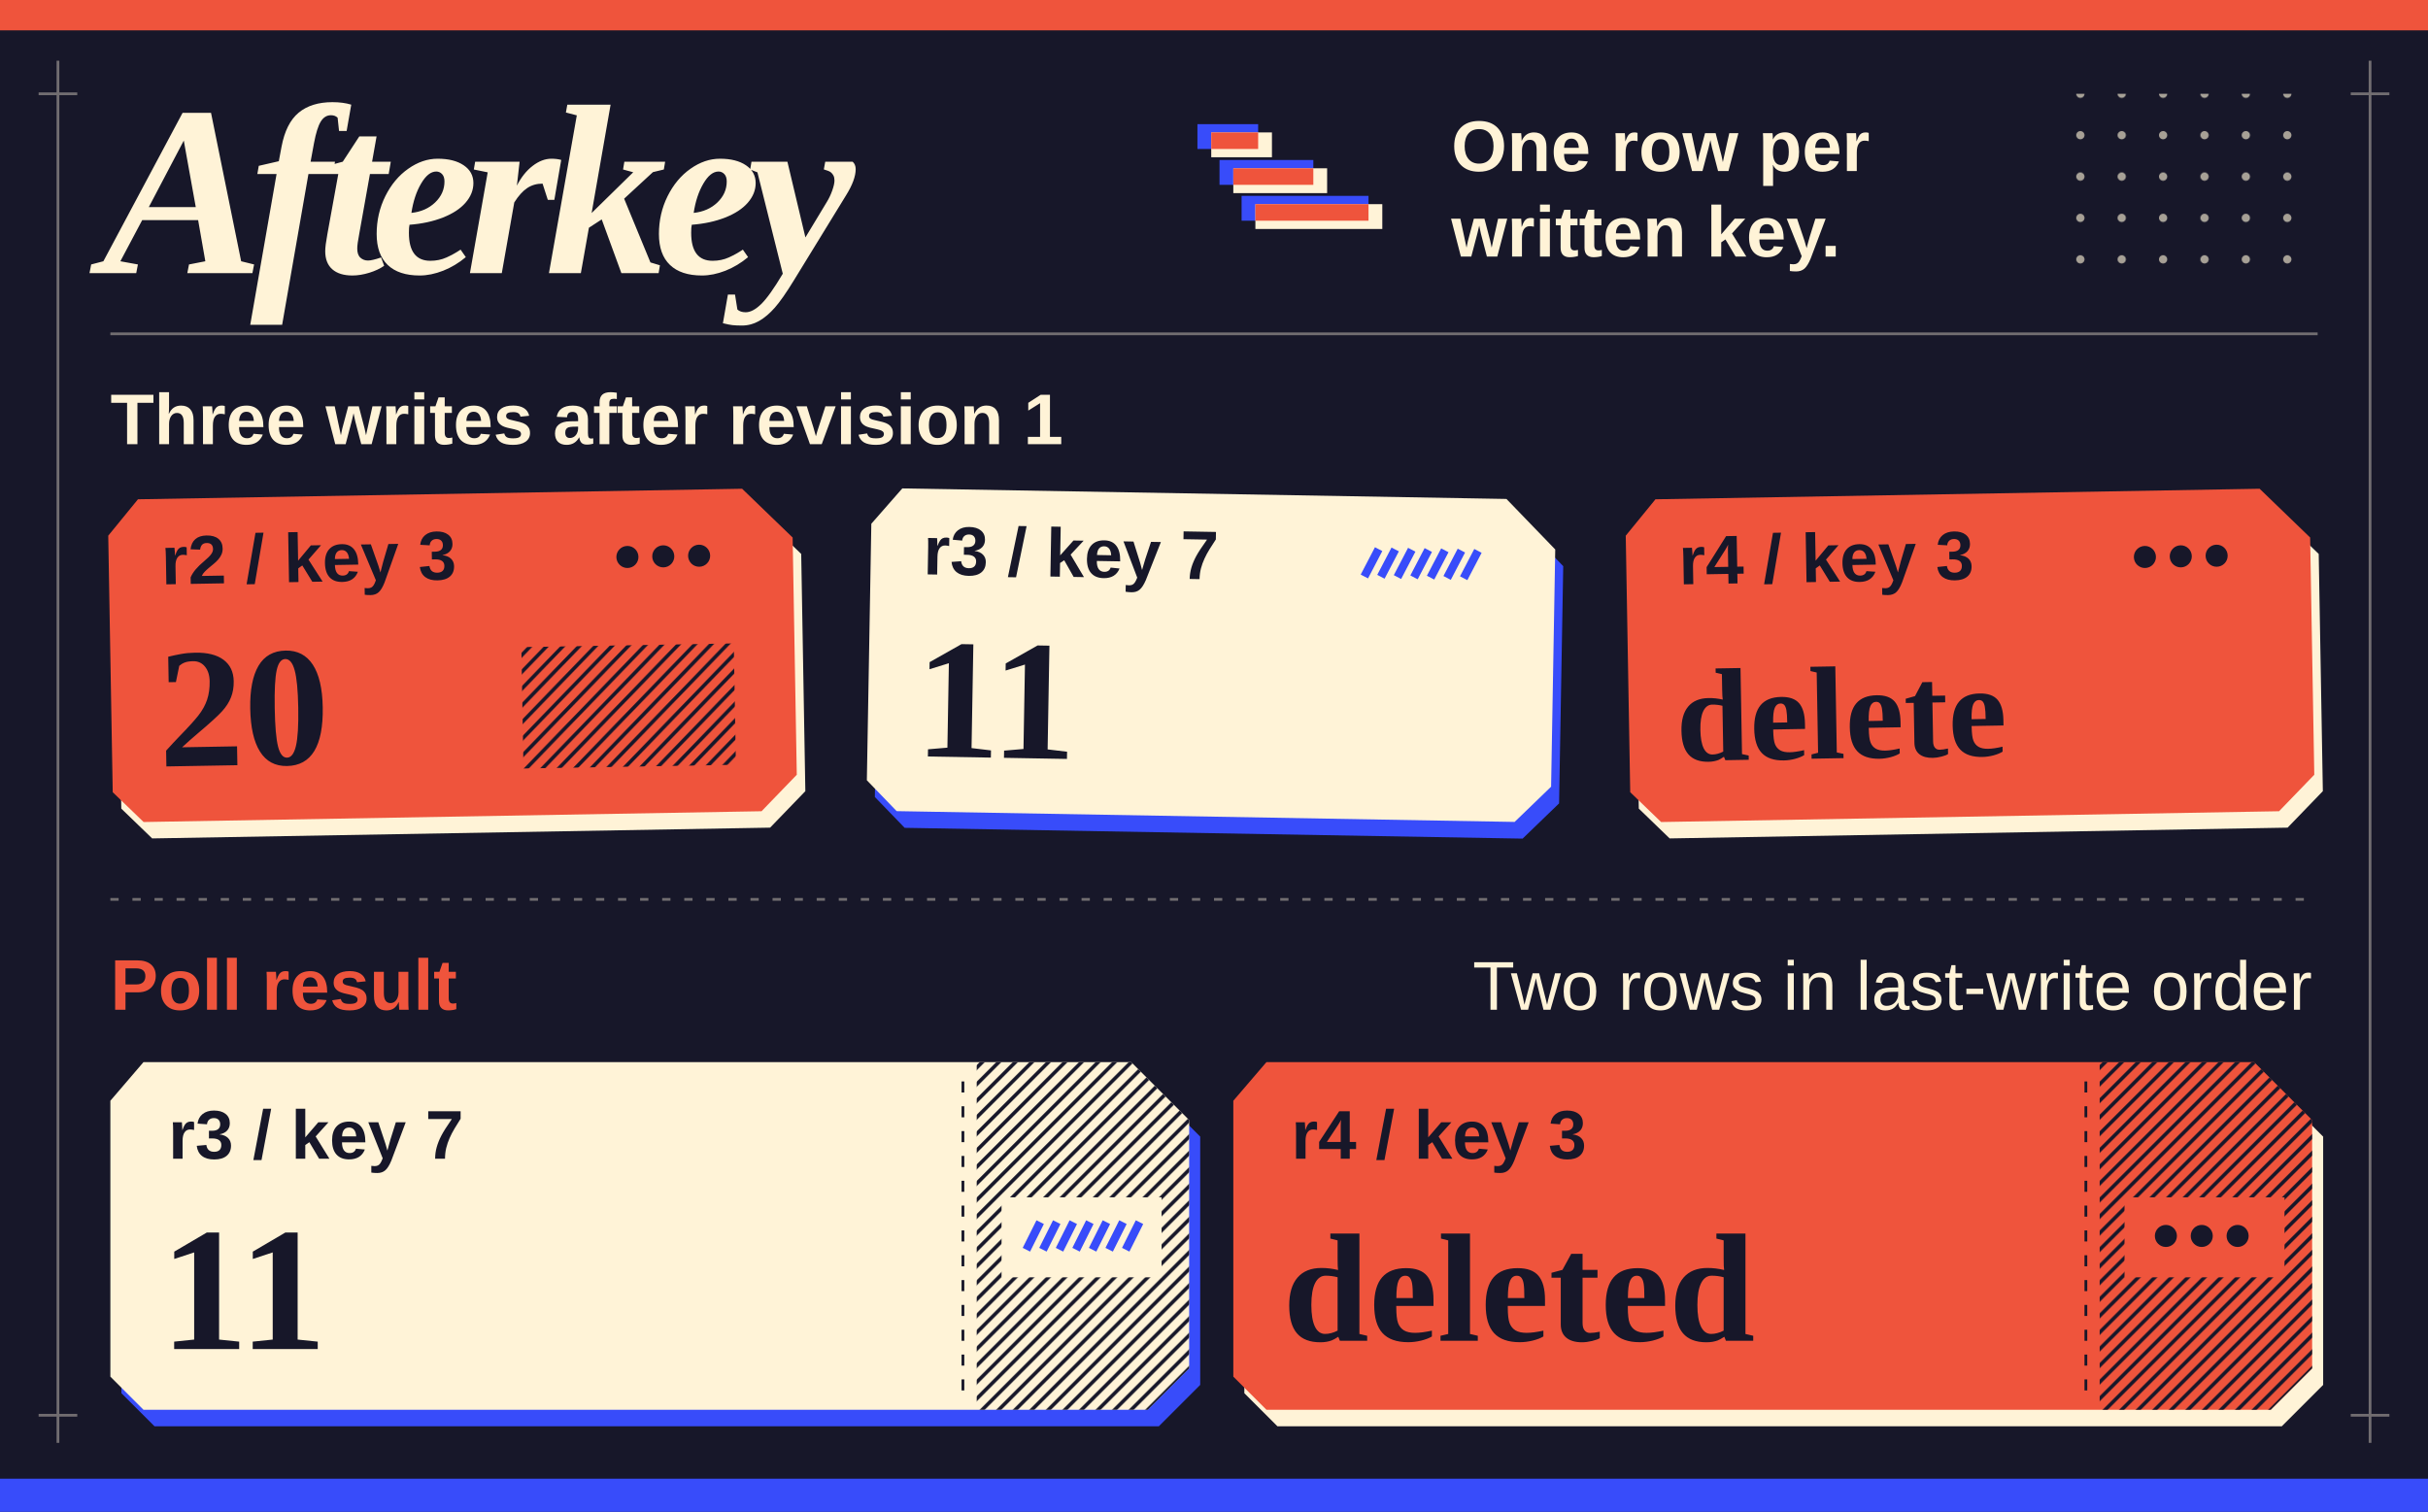
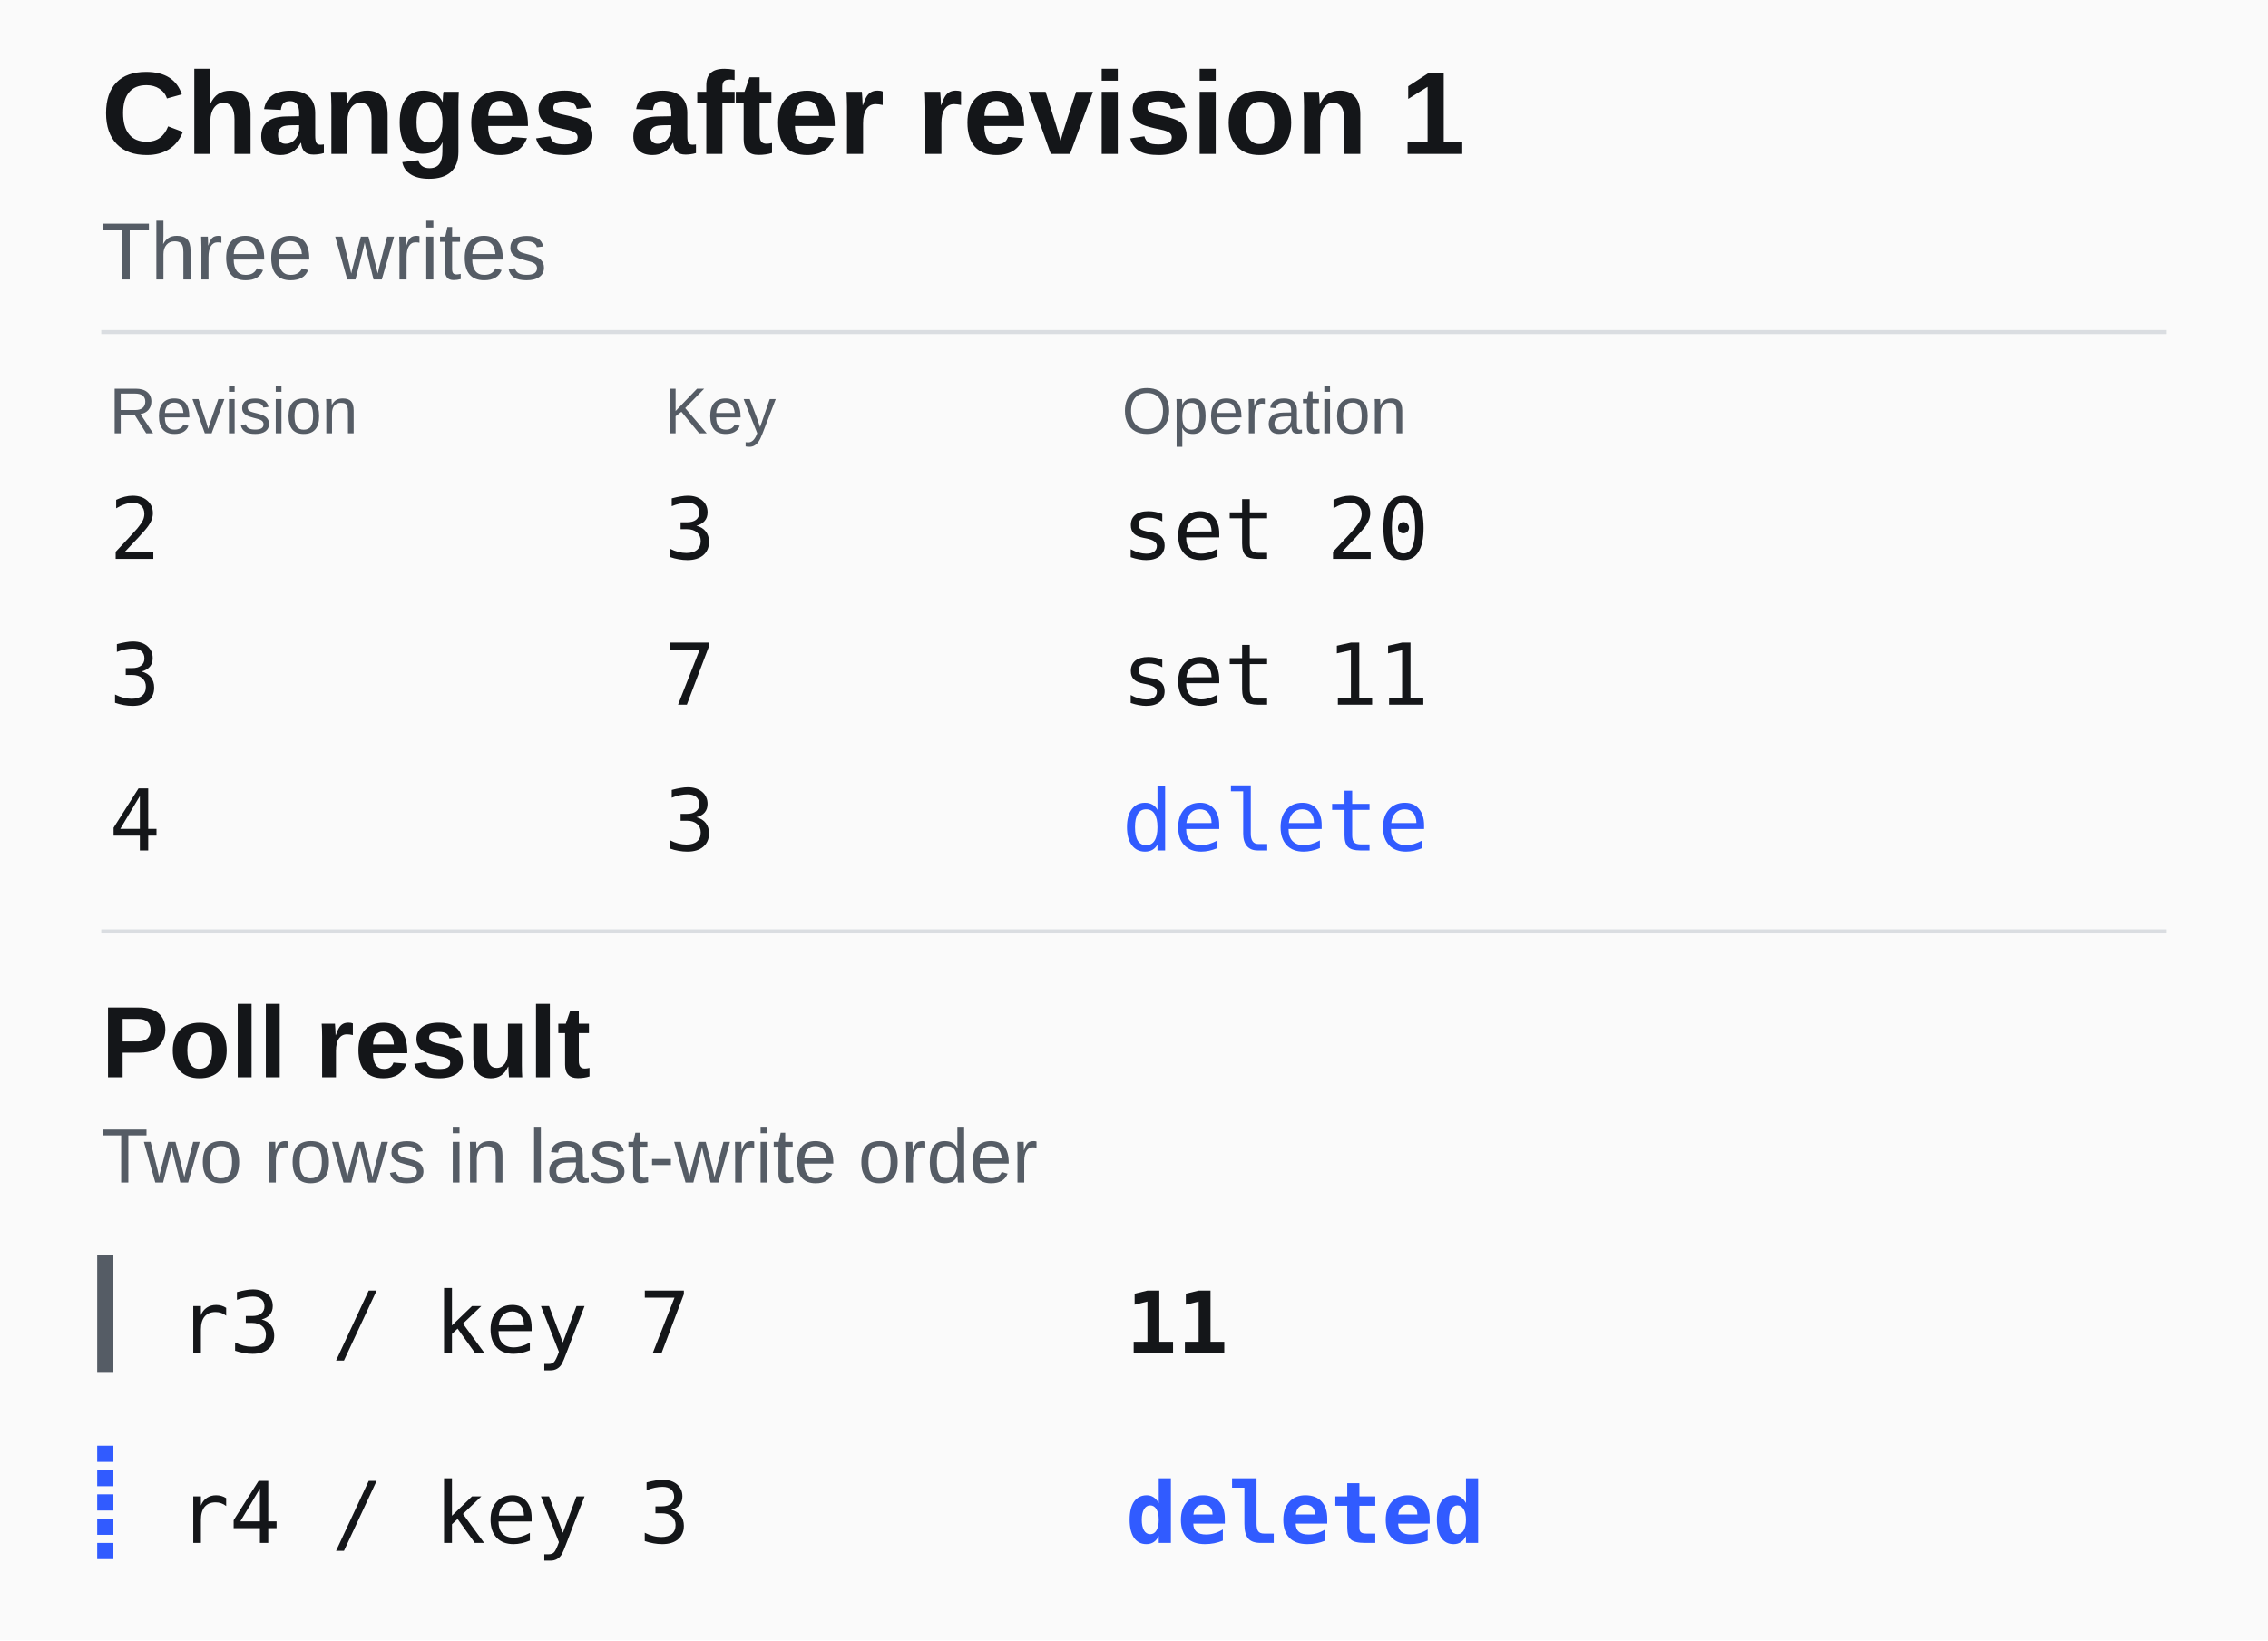
- <svg xmlns="http://www.w3.org/2000/svg" xmlns:xlink="http://www.w3.org/1999/xlink" viewBox="0 0 880 548" width="880" height="548" role="img" aria-labelledby="title desc">
-   <defs>
-     <pattern id="screen" width="6" height="6" patternUnits="userSpaceOnUse">
-       <path d="M-1 5L5-1M2 8L8 2" fill="none" stroke="#171729" stroke-width="1.3" />
-     </pattern>
-     <pattern id="pinholes" width="15" height="15" patternUnits="userSpaceOnUse">
-       <circle cx="4" cy="4" r="1.5" fill="#fff3d7" />
-     </pattern>
-     <g id="short-sheet">
-       <path d="M11 0H230L248 18V104L235 117H11L0 106V13Z" />
-     </g>
-     <g id="long-sheet">
-       <path d="M12 0H370L391 21V111L376 126H12L0 114V14Z" />
-     </g>
-     <g id="key-three" fill="#171729">
-       <circle cx="0" cy="0" r="4" />
-       <circle cx="13" cy="0" r="4" />
-       <circle cx="26" cy="0" r="4" />
-     </g>
-     <g id="key-seven" fill="none" stroke="#384cfa" stroke-width="3">
-       <path d="M0 5L5-5M6 5L11-5M12 5L17-5M18 5L23-5M24 5L29-5M30 5L35-5M36 5L41-5" />
-     </g>
-   </defs>
-   <rect width="880" height="548" fill="#171729" />
-   <path d="M0 0H880V11H0z" fill="#ef543c" />
-   <path d="M0 536H880V548H0z" fill="#384cfa" />
-   <g fill="none" stroke="#716d70" stroke-width="1">
-     <path d="M21 22v501M859 22v501M14 34h14m-7-7v14m831-7h14m-7-7v14M14 513h14m-7-7v14m831-7h14m-7-7v14" />
-   </g>
-   <g font-family="Arial, Helvetica, sans-serif">
-     <text x="37" y="99" fill="#fff3d7" font-family="Georgia, 'Times New Roman', serif" font-style="italic" font-weight="bold" font-size="88" letter-spacing="-5">Afterkey</text>
-     <g transform="translate(434 45)">
-       <path d="M0 0h22v9H0zM8 13h34v9H8zM16 26h46v9H16z" fill="#384cfa" />
-       <path d="M5 3h22v9H5zM13 16h34v9H13zM21 29h46v9H21z" fill="#fff3d7" />
-       <path d="M5 3h17v6H5zM13 16h29v6H13zM21 29h41v6H21z" fill="#ef543c" />
-     </g>
-     <text x="526" y="62" font-size="26" font-weight="bold" fill="#fff3d7">One row per</text>
-     <text x="526" y="93" font-size="26" font-weight="bold" fill="#fff3d7">written key.</text>
-     <path d="M741 34h94v63h-94z" fill="url(#pinholes)" opacity=".62" />
-     <path d="M40 121h800" stroke="#716d70" />
-     <text x="40" y="161" font-size="26" font-weight="bold" fill="#fff3d7">Three writes after revision 1</text>
-     <g transform="translate(40 179) rotate(-1 124 58)">
-       <use xlink:href="#short-sheet" x="3" y="6" fill="#fff3d7" />
-       <use xlink:href="#short-sheet" fill="#ef543c" />
-       <text x="19" y="31" font-size="25" font-weight="bold" fill="#171729">r2 / key 3</text>
-       <use xlink:href="#key-three" x="188" y="24" />
-       <text x="17" y="97" font-family="Georgia, 'Times New Roman', serif" font-size="62" font-weight="bold" fill="#171729">20</text>
-       <path d="M149 56h77v44h-77z" fill="url(#screen)" />
-     </g>
-     <g transform="translate(315 179) rotate(1 124 58)">
-       <use xlink:href="#short-sheet" x="3" y="6" fill="#384cfa" />
-       <use xlink:href="#short-sheet" fill="#fff3d7" />
-       <text x="19" y="31" font-size="25" font-weight="bold" fill="#171729">r3 / key 7</text>
-       <use xlink:href="#key-seven" x="179" y="24" />
-       <text x="17" y="97" font-family="Georgia, 'Times New Roman', serif" font-size="62" font-weight="bold" fill="#171729">11</text>
-     </g>
-     <g transform="translate(590 179) rotate(-1 124 58)">
-       <use xlink:href="#short-sheet" x="3" y="6" fill="#fff3d7" />
-       <use xlink:href="#short-sheet" fill="#ef543c" />
-       <text x="19" y="31" font-size="25" font-weight="bold" fill="#171729">r4 / key 3</text>
-       <use xlink:href="#key-three" x="188" y="24" />
-       <text x="17" y="95" font-family="Georgia, 'Times New Roman', serif" font-size="48" font-weight="bold" fill="#171729">delete</text>
-     </g>
-     <path d="M40 326h799" stroke="#716d70" stroke-dasharray="3 5" />
-     <text x="40" y="366" font-size="26" font-weight="bold" fill="#ef543c">Poll result</text>
-     <text x="838" y="366" text-anchor="end" font-size="25" fill="#fff3d7">Two rows in last-write order</text>
-     <g transform="translate(40 385)">
-       <use xlink:href="#long-sheet" x="4" y="6" fill="#384cfa" />
-       <use xlink:href="#long-sheet" fill="#fff3d7" />
-       <path d="M314 0h56l21 21v90l-15 15h-62z" fill="url(#screen)" />
-       <path d="M309 7v112" fill="none" stroke="#171729" stroke-dasharray="4 5" />
-       <text x="21" y="35" font-size="25" font-weight="bold" fill="#171729">r3 / key 7</text>
-       <text x="18" y="104" font-family="Georgia, 'Times New Roman', serif" font-size="64" font-weight="bold" fill="#171729">11</text>
-       <rect x="323" y="49" width="58" height="29" fill="#fff3d7" />
-       <use xlink:href="#key-seven" x="332" y="63" />
-     </g>
-     <g transform="translate(447 385)">
-       <use xlink:href="#long-sheet" x="4" y="6" fill="#fff3d7" />
-       <use xlink:href="#long-sheet" fill="#ef543c" />
-       <path d="M314 0h56l21 21v90l-15 15h-62z" fill="url(#screen)" />
-       <path d="M309 7v112" fill="none" stroke="#171729" stroke-dasharray="4 5" />
-       <text x="21" y="35" font-size="25" font-weight="bold" fill="#171729">r4 / key 3</text>
-       <text x="18" y="101" font-family="Georgia, 'Times New Roman', serif" font-size="56" font-weight="bold" fill="#171729">deleted</text>
-       <rect x="323" y="49" width="58" height="29" fill="#ef543c" />
-       <use xlink:href="#key-three" x="338" y="63" />
-     </g>
-   </g>
+ <svg xmlns="http://www.w3.org/2000/svg" viewBox="0 0 560 405" width="560" height="405" role="img" aria-labelledby="title desc">
+   <rect width="560" height="405" fill="#FAFAFA" />
+   <text x="25" y="38" font-size="29" font-family="'Instrument Sans', Arial, sans-serif" fill="#141619" font-weight="650" text-anchor="start">Changes after revision 1</text>
+   <text x="25" y="69" font-size="20" font-family="'Instrument Sans', Arial, sans-serif" fill="#555C65" font-weight="400" text-anchor="start">Three writes</text>
+   <line x1="25" y1="82" x2="535" y2="82" stroke="#DADDE1" stroke-width="1" />
+   <text x="27" y="107" font-size="16" font-family="'Instrument Sans', Arial, sans-serif" fill="#555C65" font-weight="400" text-anchor="start">Revision</text>
+   <text x="164" y="107" font-size="16" font-family="'Instrument Sans', Arial, sans-serif" fill="#555C65" font-weight="400" text-anchor="start">Key</text>
+   <text x="277" y="107" font-size="16" font-family="'Instrument Sans', Arial, sans-serif" fill="#555C65" font-weight="400" text-anchor="start">Operation</text>
+   <text x="27" y="138" font-size="21" font-family="'IBM Plex Mono', 'DejaVu Sans Mono', monospace" fill="#141619" font-weight="400" text-anchor="start">2</text>
+   <text x="164" y="138" font-size="21" font-family="'IBM Plex Mono', 'DejaVu Sans Mono', monospace" fill="#141619" font-weight="400" text-anchor="start">3</text>
+   <text x="277" y="138" font-size="21" font-family="'IBM Plex Mono', 'DejaVu Sans Mono', monospace" fill="#141619" font-weight="400" text-anchor="start">set 20</text>
+   <text x="27" y="174" font-size="21" font-family="'IBM Plex Mono', 'DejaVu Sans Mono', monospace" fill="#141619" font-weight="400" text-anchor="start">3</text>
+   <text x="164" y="174" font-size="21" font-family="'IBM Plex Mono', 'DejaVu Sans Mono', monospace" fill="#141619" font-weight="400" text-anchor="start">7</text>
+   <text x="277" y="174" font-size="21" font-family="'IBM Plex Mono', 'DejaVu Sans Mono', monospace" fill="#141619" font-weight="400" text-anchor="start">set 11</text>
+   <text x="27" y="210" font-size="21" font-family="'IBM Plex Mono', 'DejaVu Sans Mono', monospace" fill="#141619" font-weight="400" text-anchor="start">4</text>
+   <text x="164" y="210" font-size="21" font-family="'IBM Plex Mono', 'DejaVu Sans Mono', monospace" fill="#141619" font-weight="400" text-anchor="start">3</text>
+   <text x="277" y="210" font-size="21" font-family="'IBM Plex Mono', 'DejaVu Sans Mono', monospace" fill="#315BFF" font-weight="400" text-anchor="start">delete</text>
+   <line x1="25" y1="230" x2="535" y2="230" stroke="#DADDE1" stroke-width="1" />
+   <text x="25" y="266" font-size="25" font-family="'Instrument Sans', Arial, sans-serif" fill="#141619" font-weight="650" text-anchor="start">Poll result</text>
+   <text x="25" y="292" font-size="19" font-family="'Instrument Sans', Arial, sans-serif" fill="#555C65" font-weight="400" text-anchor="start">Two rows in last-write order</text>
+   <line x1="26" y1="310" x2="26" y2="339" stroke="#555C65" stroke-width="4" />
+   <text x="44" y="334" font-size="21" font-family="'IBM Plex Mono', 'DejaVu Sans Mono', monospace" fill="#141619" font-weight="400" text-anchor="start">r3  /  key 7</text>
+   <text x="278" y="334" font-size="21" font-family="'IBM Plex Mono', 'DejaVu Sans Mono', monospace" fill="#141619" font-weight="600" text-anchor="start">11</text>
+   <line x1="26" y1="357" x2="26" y2="386" stroke="#315BFF" stroke-width="4" stroke-dasharray="4 2" />
+   <text x="44" y="381" font-size="21" font-family="'IBM Plex Mono', 'DejaVu Sans Mono', monospace" fill="#141619" font-weight="400" text-anchor="start">r4  /  key 3</text>
+   <text x="278" y="381" font-size="21" font-family="'IBM Plex Mono', 'DejaVu Sans Mono', monospace" fill="#315BFF" font-weight="600" text-anchor="start">deleted</text>
</svg>
